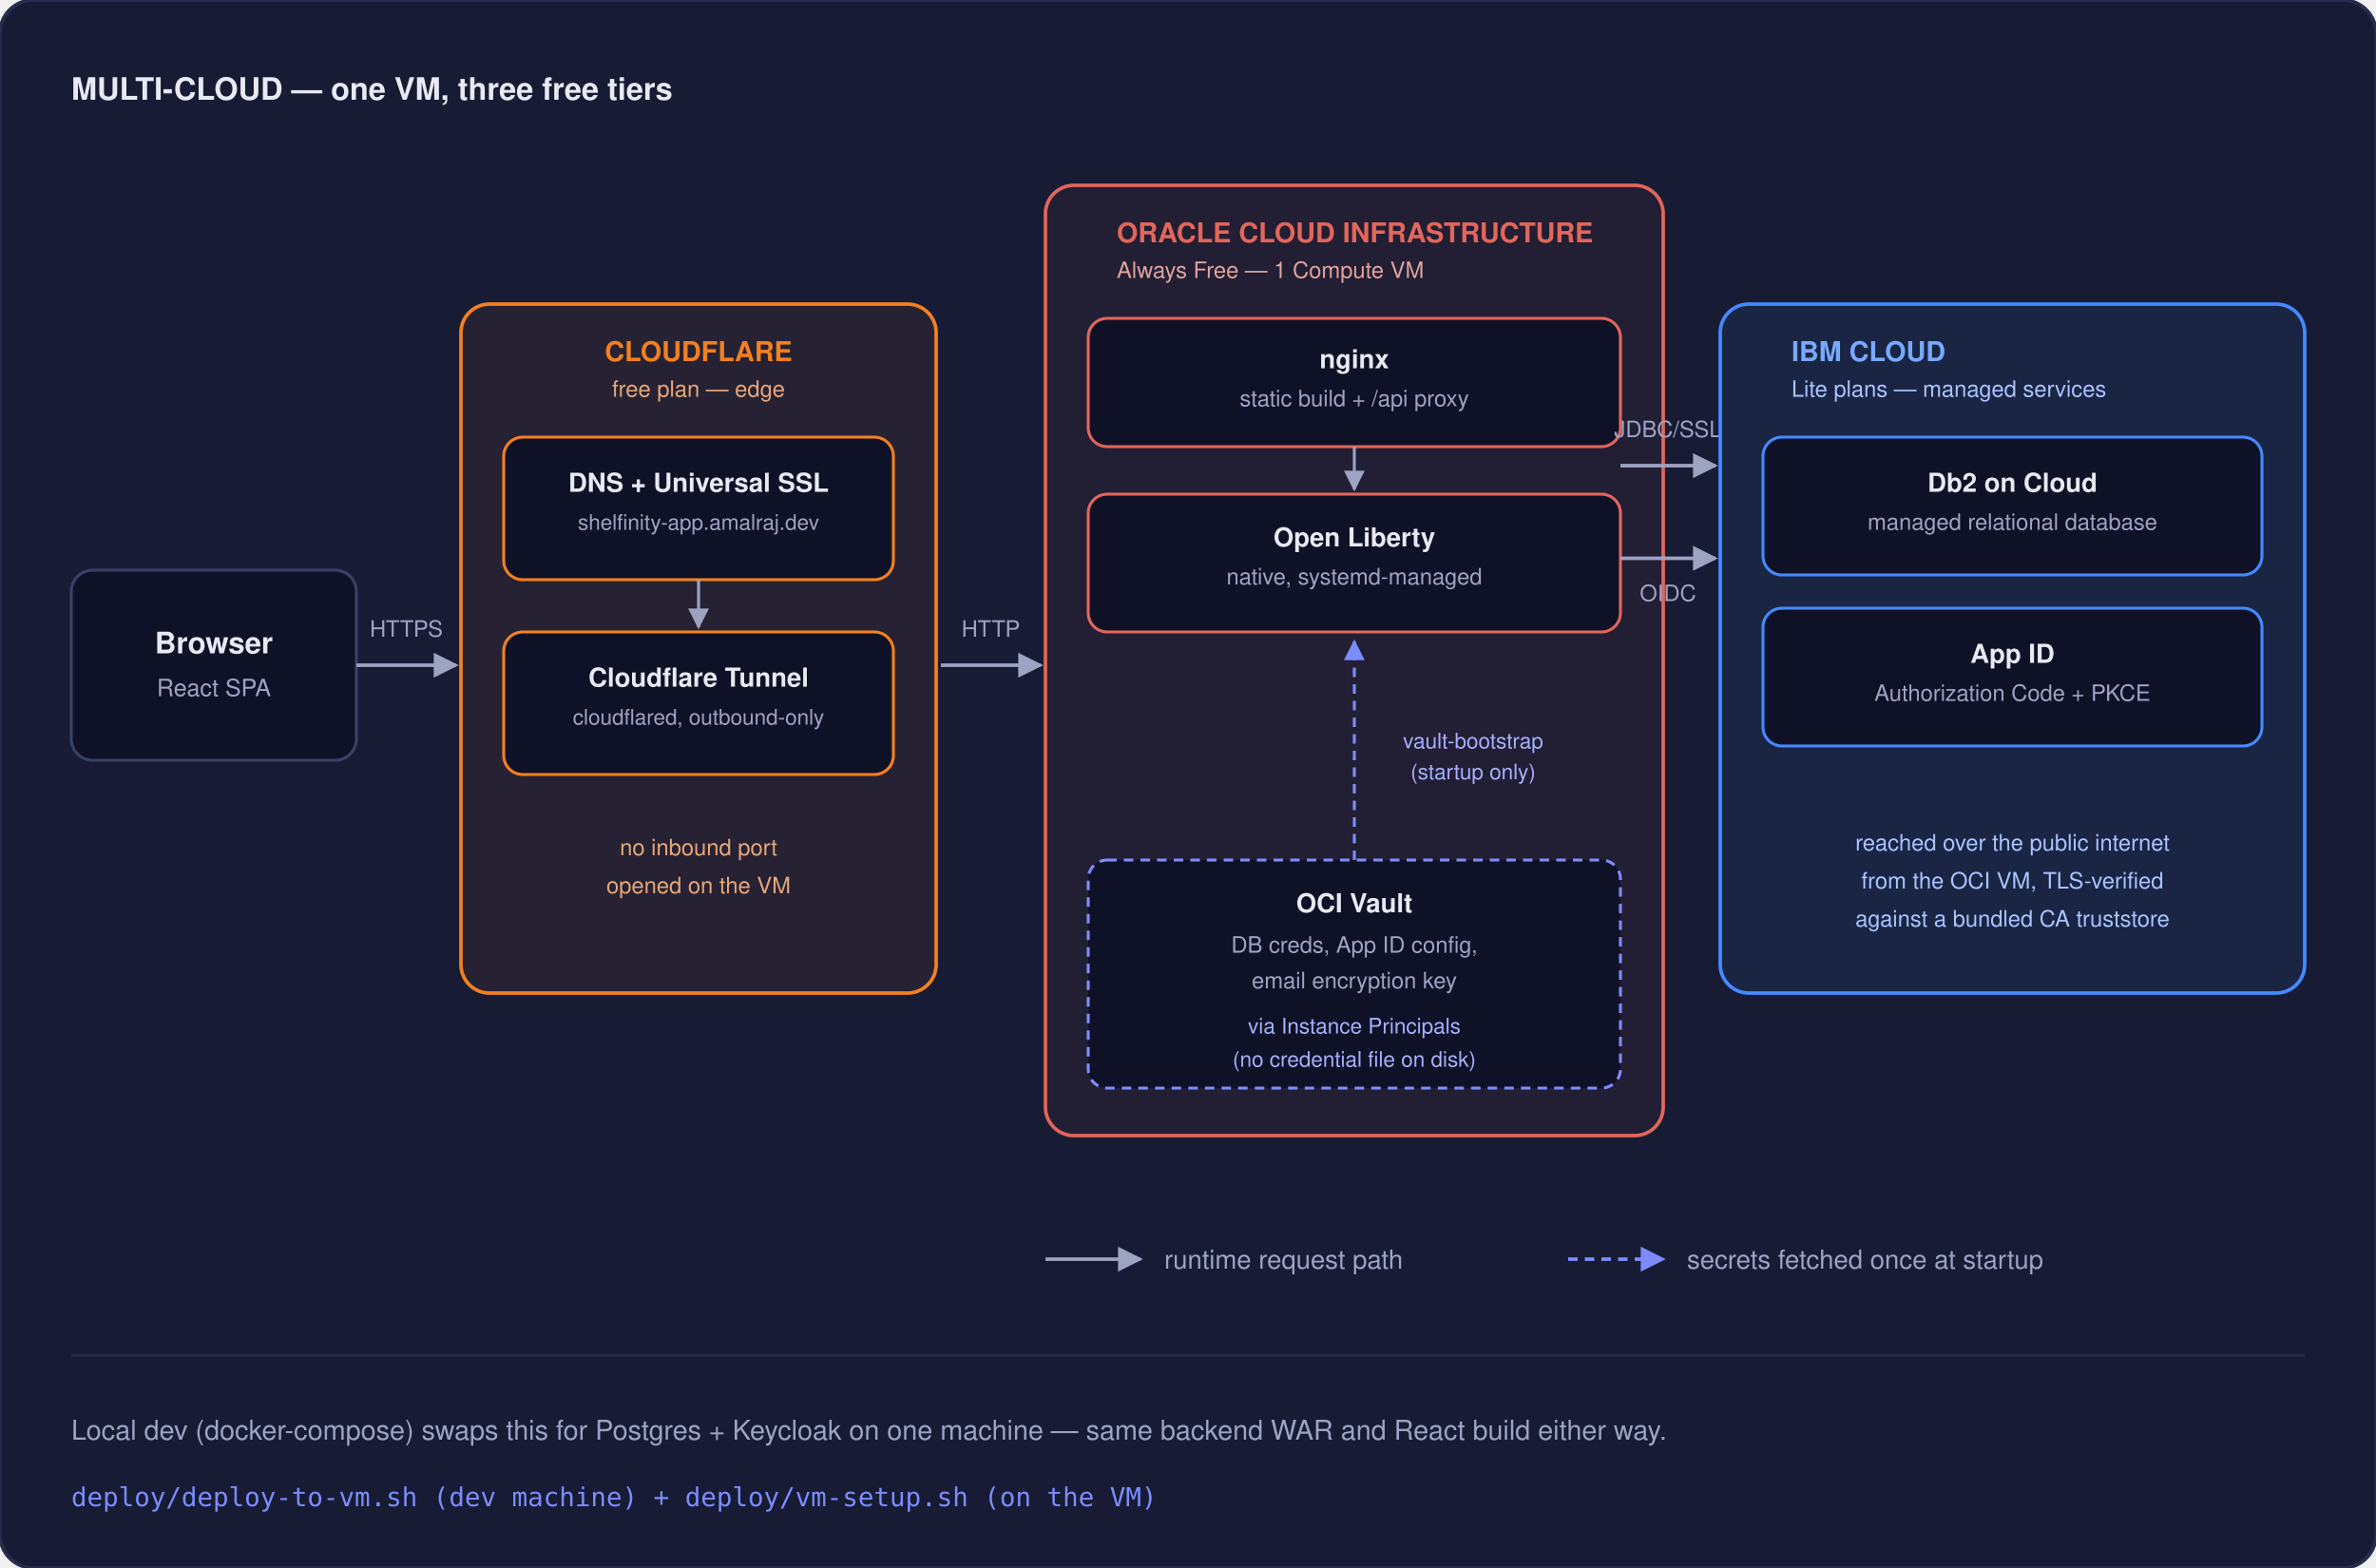
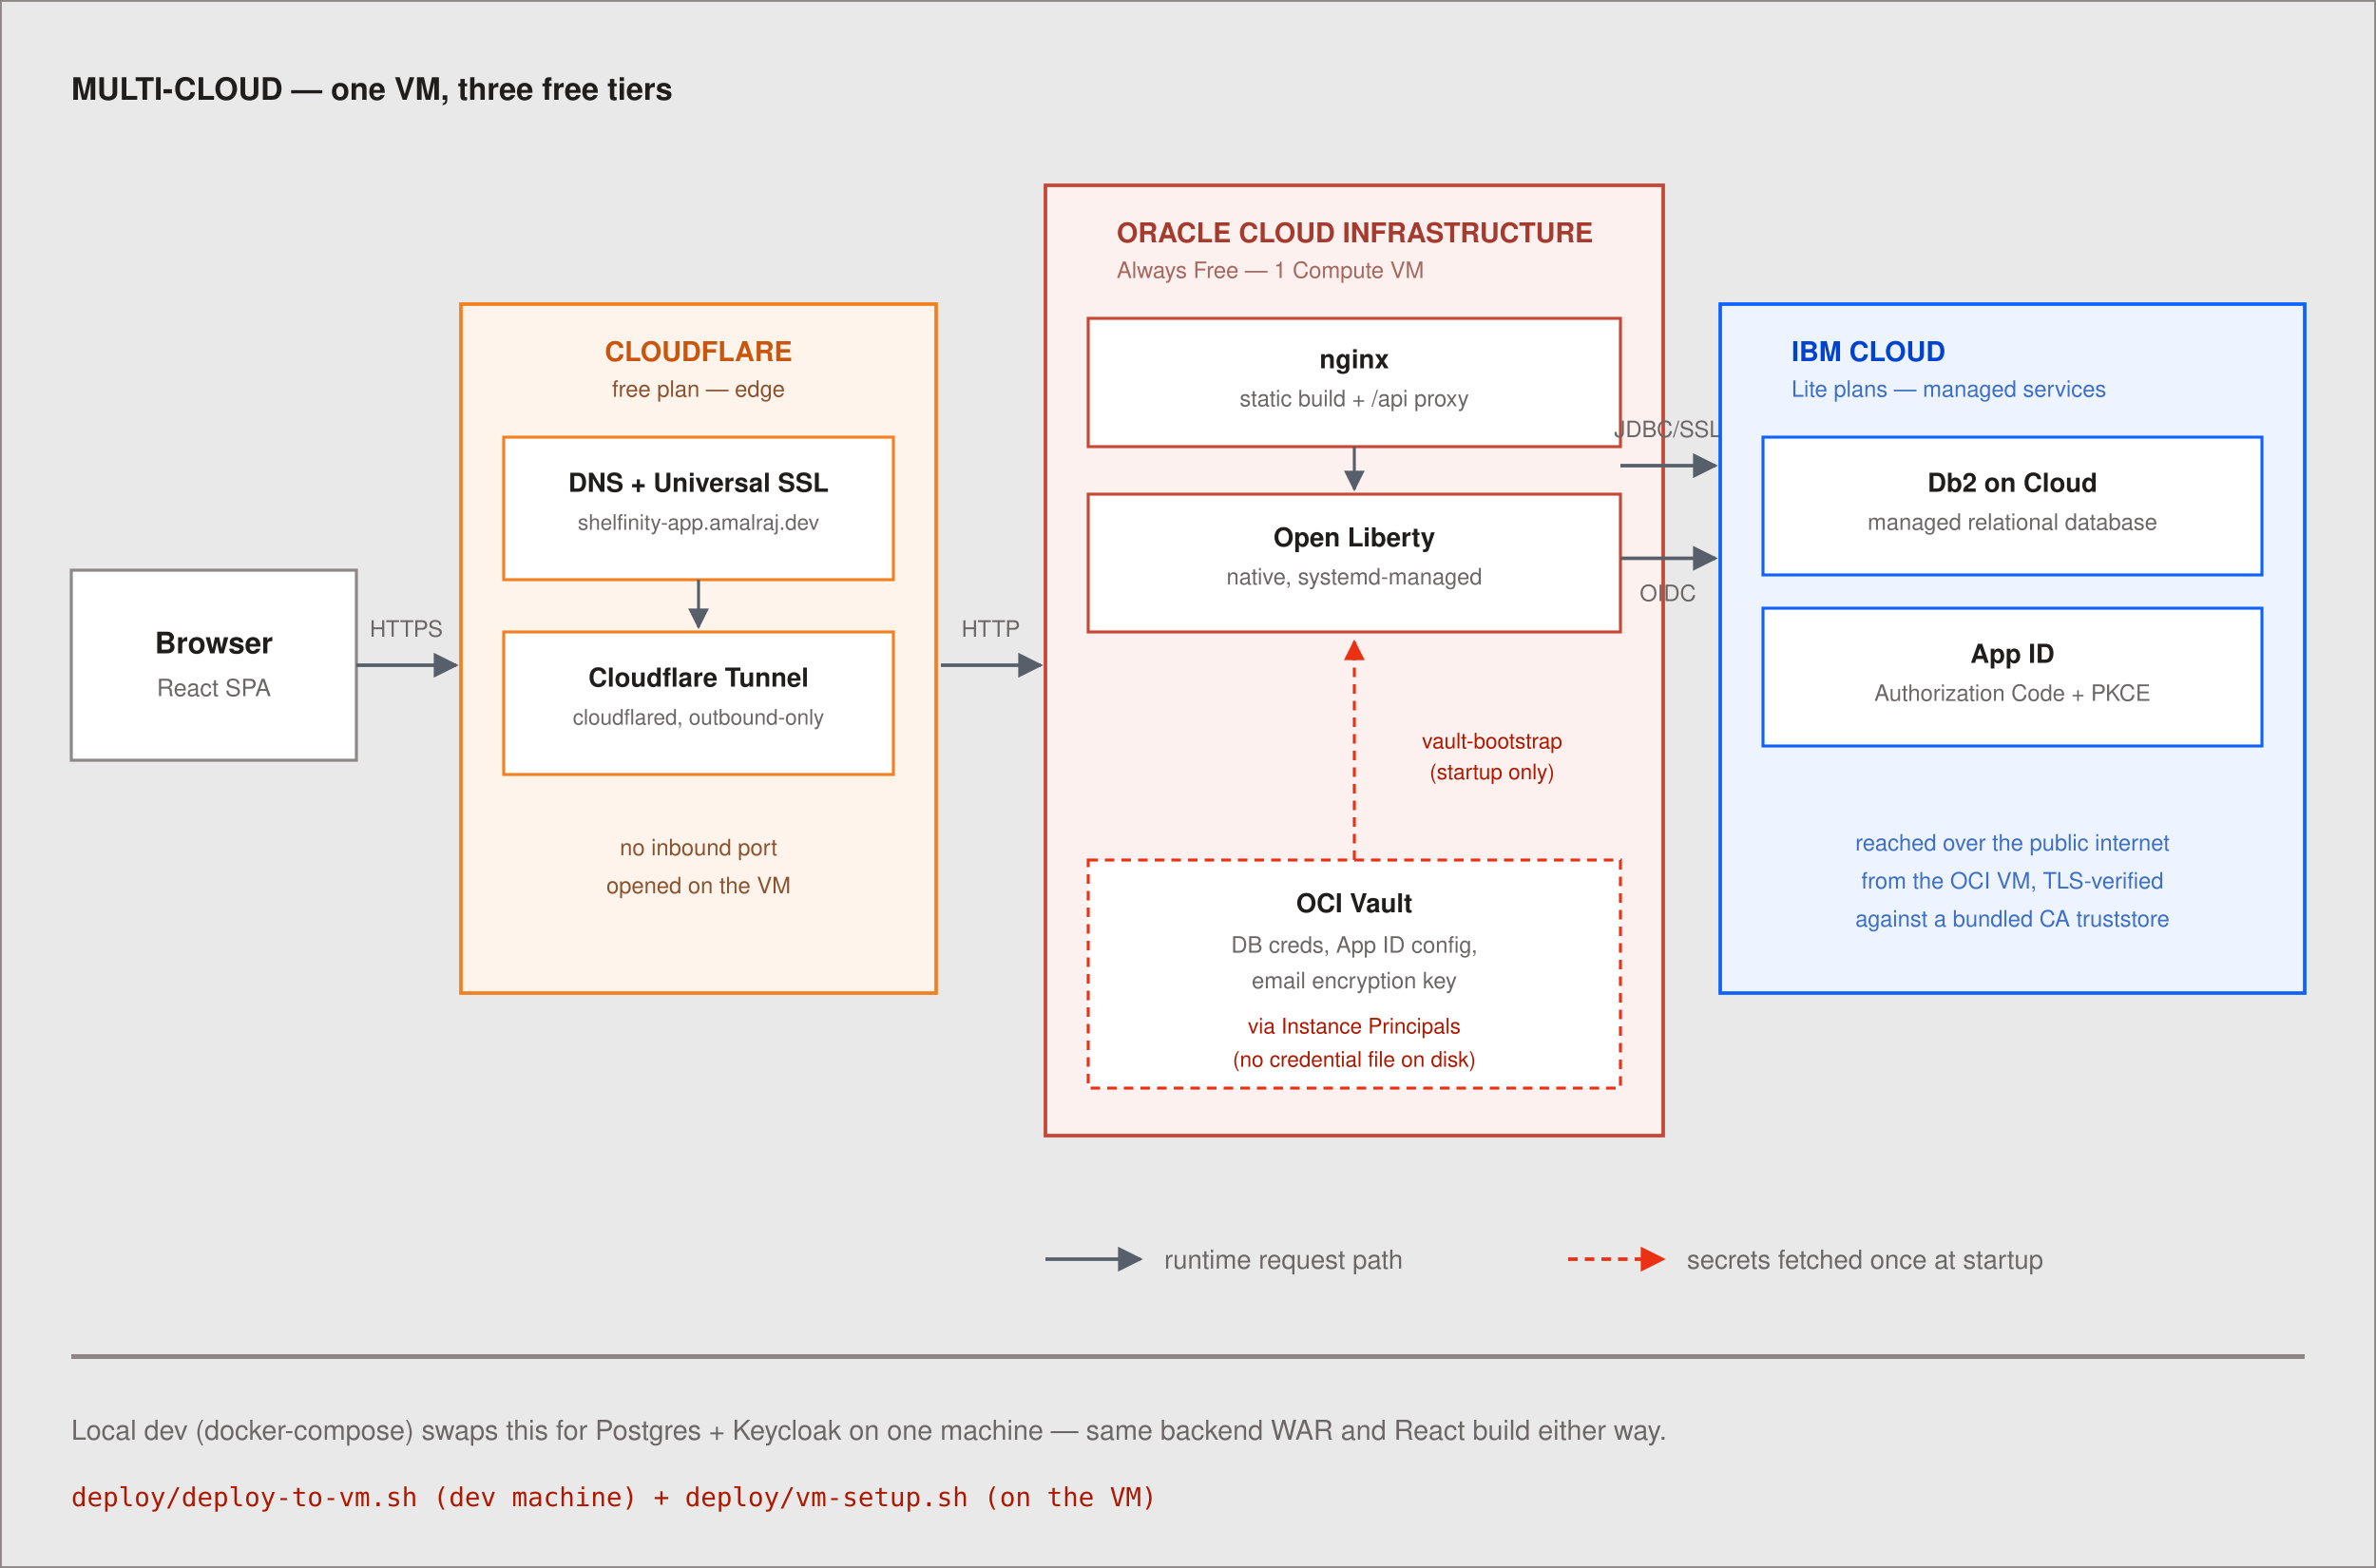
- <svg xmlns="http://www.w3.org/2000/svg" viewBox="0 0 1000 660" font-family="-apple-system, 'Segoe UI', Helvetica, Arial, sans-serif">
+ <svg xmlns="http://www.w3.org/2000/svg" viewBox="0 0 1000 660" font-family="Archivo, -apple-system, 'Segoe UI', Helvetica, Arial, sans-serif">
  <defs>
    <marker id="arrowM" viewBox="0 0 10 10" refX="9" refY="5" markerWidth="7" markerHeight="7" orient="auto-start-reverse">
-       <path d="M0,0 L10,5 L0,10 z" fill="#9ea3c4" />
+       <path d="M0,0 L10,5 L0,10 z" fill="#57606a" />
    </marker>
    <marker id="arrowMv" viewBox="0 0 10 10" refX="9" refY="5" markerWidth="7" markerHeight="7" orient="auto-start-reverse">
-       <path d="M0,0 L10,5 L0,10 z" fill="#7c8cff" />
+       <path d="M0,0 L10,5 L0,10 z" fill="#ec3013" />
    </marker>
  </defs>
-   <rect x="0" y="0" width="1000" height="660" rx="14" fill="#171c34" stroke="#262c4d" stroke-width="1.5" />
-   <text x="30" y="42" font-size="13" font-weight="700" fill="#e8e9f3">MULTI-CLOUD — one VM, three free tiers</text>
-   <rect x="30" y="240" width="120" height="80" rx="9" fill="#0f1226" stroke="#3a4166" stroke-width="1.25" />
-   <text x="90" y="275" text-anchor="middle" font-size="12.5" font-weight="600" fill="#e8e9f3">Browser</text>
-   <text x="90" y="293" text-anchor="middle" font-size="10" fill="#9ea3c4">React SPA</text>
-   <line x1="150" y1="280" x2="192" y2="280" stroke="#9ea3c4" stroke-width="1.5" marker-end="url(#arrowM)" />
-   <text x="171" y="268" text-anchor="middle" font-size="9.5" fill="#9ea3c4">HTTPS</text>
-   <rect x="194" y="128" width="200" height="290" rx="12" fill="rgba(243,128,32,0.07)" stroke="#f38020" stroke-width="1.5" />
-   <text x="294" y="152" text-anchor="middle" font-size="11.5" font-weight="700" fill="#f38020">CLOUDFLARE</text>
-   <text x="294" y="167" text-anchor="middle" font-size="9.5" fill="#e8a679">free plan — edge</text>
-   <rect x="212" y="184" width="164" height="60" rx="8" fill="#0f1226" stroke="#f38020" stroke-width="1.25" />
-   <text x="294" y="207" text-anchor="middle" font-size="11" font-weight="600" fill="#e8e9f3">DNS + Universal SSL</text>
-   <text x="294" y="223" text-anchor="middle" font-size="9" fill="#9ea3c4">shelfinity-app.amalraj.dev</text>
-   <line x1="294" y1="244" x2="294" y2="264" stroke="#9ea3c4" stroke-width="1.25" marker-end="url(#arrowM)" />
-   <rect x="212" y="266" width="164" height="60" rx="8" fill="#0f1226" stroke="#f38020" stroke-width="1.25" />
-   <text x="294" y="289" text-anchor="middle" font-size="11" font-weight="600" fill="#e8e9f3">Cloudflare Tunnel</text>
-   <text x="294" y="305" text-anchor="middle" font-size="9" fill="#9ea3c4">cloudflared, outbound-only</text>
-   <text x="294" y="360" text-anchor="middle" font-size="9.5" fill="#e8a679">no inbound port</text>
-   <text x="294" y="376" text-anchor="middle" font-size="9.5" fill="#e8a679">opened on the VM</text>
-   <line x1="396" y1="280" x2="438" y2="280" stroke="#9ea3c4" stroke-width="1.5" marker-end="url(#arrowM)" />
-   <text x="417" y="268" text-anchor="middle" font-size="9.5" fill="#9ea3c4">HTTP</text>
-   <rect x="440" y="78" width="260" height="400" rx="12" fill="rgba(199,70,52,0.07)" stroke="#e2665a" stroke-width="1.5" />
-   <text x="470" y="102" font-size="11.5" font-weight="700" fill="#e2665a">ORACLE CLOUD INFRASTRUCTURE</text>
-   <text x="470" y="117" font-size="9.5" fill="#e0a39c">Always Free — 1 Compute VM</text>
-   <rect x="458" y="134" width="224" height="54" rx="8" fill="#0f1226" stroke="#e2665a" stroke-width="1.25" />
-   <text x="570" y="155" text-anchor="middle" font-size="11" font-weight="600" fill="#e8e9f3">nginx</text>
-   <text x="570" y="171" text-anchor="middle" font-size="9.5" fill="#9ea3c4">static build + /api proxy</text>
-   <line x1="570" y1="188" x2="570" y2="206" stroke="#9ea3c4" stroke-width="1.25" marker-end="url(#arrowM)" />
-   <rect x="458" y="208" width="224" height="58" rx="8" fill="#0f1226" stroke="#e2665a" stroke-width="1.25" />
-   <text x="570" y="230" text-anchor="middle" font-size="11" font-weight="600" fill="#e8e9f3">Open Liberty</text>
-   <text x="570" y="246" text-anchor="middle" font-size="9.5" fill="#9ea3c4">native, systemd-managed</text>
-   <rect x="458" y="362" width="224" height="96" rx="8" fill="#0f1226" stroke="#7c8cff" stroke-width="1.25" stroke-dasharray="4 3" />
-   <text x="570" y="384" text-anchor="middle" font-size="11" font-weight="600" fill="#e8e9f3">OCI Vault</text>
-   <text x="570" y="401" text-anchor="middle" font-size="9.5" fill="#9ea3c4">DB creds, App ID config,</text>
-   <text x="570" y="416" text-anchor="middle" font-size="9.5" fill="#9ea3c4">email encryption key</text>
-   <text x="570" y="435" text-anchor="middle" font-size="9" fill="#a5b0ff">via Instance Principals</text>
-   <text x="570" y="449" text-anchor="middle" font-size="9" fill="#a5b0ff">(no credential file on disk)</text>
-   <line x1="570" y1="362" x2="570" y2="270" stroke="#7c8cff" stroke-width="1.25" stroke-dasharray="4 3" marker-end="url(#arrowMv)" />
-   <text x="620" y="315" text-anchor="middle" font-size="9" fill="#a5b0ff">vault-bootstrap</text>
-   <text x="620" y="328" text-anchor="middle" font-size="9" fill="#a5b0ff">(startup only)</text>
-   <line x1="682" y1="196" x2="722" y2="196" stroke="#9ea3c4" stroke-width="1.5" marker-end="url(#arrowM)" />
-   <text x="702" y="184" text-anchor="middle" font-size="9.5" fill="#9ea3c4">JDBC/SSL</text>
-   <line x1="682" y1="235" x2="722" y2="235" stroke="#9ea3c4" stroke-width="1.5" marker-end="url(#arrowM)" />
-   <text x="702" y="253" text-anchor="middle" font-size="9.5" fill="#9ea3c4">OIDC</text>
-   <rect x="724" y="128" width="246" height="290" rx="12" fill="rgba(69,137,255,0.08)" stroke="#4589ff" stroke-width="1.5" />
-   <text x="754" y="152" font-size="11.5" font-weight="700" fill="#78a9ff">IBM CLOUD</text>
-   <text x="754" y="167" font-size="9.5" fill="#a9c4ff">Lite plans — managed services</text>
-   <rect x="742" y="184" width="210" height="58" rx="8" fill="#0f1226" stroke="#4589ff" stroke-width="1.25" />
-   <text x="847" y="207" text-anchor="middle" font-size="11" font-weight="600" fill="#e8e9f3">Db2 on Cloud</text>
-   <text x="847" y="223" text-anchor="middle" font-size="9.5" fill="#9ea3c4">managed relational database</text>
-   <rect x="742" y="256" width="210" height="58" rx="8" fill="#0f1226" stroke="#4589ff" stroke-width="1.25" />
-   <text x="847" y="279" text-anchor="middle" font-size="11" font-weight="600" fill="#e8e9f3">App ID</text>
-   <text x="847" y="295" text-anchor="middle" font-size="9.5" fill="#9ea3c4">Authorization Code + PKCE</text>
-   <text x="847" y="358" text-anchor="middle" font-size="9.5" fill="#a9c4ff">reached over the public internet</text>
-   <text x="847" y="374" text-anchor="middle" font-size="9.5" fill="#a9c4ff">from the OCI VM, TLS-verified</text>
-   <text x="847" y="390" text-anchor="middle" font-size="9.5" fill="#a9c4ff">against a bundled CA truststore</text>
-   <line x1="440" y1="530" x2="480" y2="530" stroke="#9ea3c4" stroke-width="1.5" marker-end="url(#arrowM)" />
-   <text x="490" y="534" font-size="11" fill="#9ea3c4">runtime request path</text>
-   <line x1="660" y1="530" x2="700" y2="530" stroke="#7c8cff" stroke-width="1.5" stroke-dasharray="4 3" marker-end="url(#arrowMv)" />
-   <text x="710" y="534" font-size="11" fill="#9ea3c4">secrets fetched once at startup</text>
-   <rect x="30" y="570" width="940" height="1" fill="#262c4d" />
-   <text x="30" y="606" font-size="11.5" fill="#9ea3c4">Local dev (docker-compose) swaps this for Postgres + Keycloak on one machine — same backend WAR and React build either way.</text>
-   <text x="30" y="634" font-size="11" fill="#7c8cff" font-family="monospace">deploy/deploy-to-vm.sh  (dev machine)   +   deploy/vm-setup.sh  (on the VM)</text>
+   <rect x="0" y="0" width="1000" height="660" fill="#eae9e9" stroke="#8c8686" stroke-width="1.5" />
+   <text x="30" y="42" font-size="13" font-weight="800" fill="#201e1d">MULTI-CLOUD — one VM, three free tiers</text>
+   <rect x="30" y="240" width="120" height="80" fill="#ffffff" stroke="#8c8686" stroke-width="1.25" />
+   <text x="90" y="275" text-anchor="middle" font-size="12.5" font-weight="700" fill="#201e1d">Browser</text>
+   <text x="90" y="293" text-anchor="middle" font-size="10" fill="#6b6767">React SPA</text>
+   <line x1="150" y1="280" x2="192" y2="280" stroke="#57606a" stroke-width="1.5" marker-end="url(#arrowM)" />
+   <text x="171" y="268" text-anchor="middle" font-size="9.5" fill="#6b6767">HTTPS</text>
+   <rect x="194" y="128" width="200" height="290" fill="#fff4ec" stroke="#f38020" stroke-width="1.5" />
+   <text x="294" y="152" text-anchor="middle" font-size="11.5" font-weight="700" fill="#c8560e">CLOUDFLARE</text>
+   <text x="294" y="167" text-anchor="middle" font-size="9.5" fill="#8a5330">free plan — edge</text>
+   <rect x="212" y="184" width="164" height="60" fill="#ffffff" stroke="#f38020" stroke-width="1.25" />
+   <text x="294" y="207" text-anchor="middle" font-size="11" font-weight="700" fill="#201e1d">DNS + Universal SSL</text>
+   <text x="294" y="223" text-anchor="middle" font-size="9" fill="#6b6767">shelfinity-app.amalraj.dev</text>
+   <line x1="294" y1="244" x2="294" y2="264" stroke="#57606a" stroke-width="1.25" marker-end="url(#arrowM)" />
+   <rect x="212" y="266" width="164" height="60" fill="#ffffff" stroke="#f38020" stroke-width="1.25" />
+   <text x="294" y="289" text-anchor="middle" font-size="11" font-weight="700" fill="#201e1d">Cloudflare Tunnel</text>
+   <text x="294" y="305" text-anchor="middle" font-size="9" fill="#6b6767">cloudflared, outbound-only</text>
+   <text x="294" y="360" text-anchor="middle" font-size="9.5" fill="#8a5330">no inbound port</text>
+   <text x="294" y="376" text-anchor="middle" font-size="9.5" fill="#8a5330">opened on the VM</text>
+   <line x1="396" y1="280" x2="438" y2="280" stroke="#57606a" stroke-width="1.5" marker-end="url(#arrowM)" />
+   <text x="417" y="268" text-anchor="middle" font-size="9.5" fill="#6b6767">HTTP</text>
+   <rect x="440" y="78" width="260" height="400" fill="#fdf1f0" stroke="#c74634" stroke-width="1.5" />
+   <text x="470" y="102" font-size="11.5" font-weight="700" fill="#a53a2e">ORACLE CLOUD INFRASTRUCTURE</text>
+   <text x="470" y="117" font-size="9.5" fill="#a5675e">Always Free — 1 Compute VM</text>
+   <rect x="458" y="134" width="224" height="54" fill="#ffffff" stroke="#c74634" stroke-width="1.25" />
+   <text x="570" y="155" text-anchor="middle" font-size="11" font-weight="700" fill="#201e1d">nginx</text>
+   <text x="570" y="171" text-anchor="middle" font-size="9.5" fill="#6b6767">static build + /api proxy</text>
+   <line x1="570" y1="188" x2="570" y2="206" stroke="#57606a" stroke-width="1.25" marker-end="url(#arrowM)" />
+   <rect x="458" y="208" width="224" height="58" fill="#ffffff" stroke="#c74634" stroke-width="1.25" />
+   <text x="570" y="230" text-anchor="middle" font-size="11" font-weight="700" fill="#201e1d">Open Liberty</text>
+   <text x="570" y="246" text-anchor="middle" font-size="9.5" fill="#6b6767">native, systemd-managed</text>
+   <rect x="458" y="362" width="224" height="96" fill="#ffffff" stroke="#ec3013" stroke-width="1.25" stroke-dasharray="4 3" />
+   <text x="570" y="384" text-anchor="middle" font-size="11" font-weight="700" fill="#201e1d">OCI Vault</text>
+   <text x="570" y="401" text-anchor="middle" font-size="9.5" fill="#6b6767">DB creds, App ID config,</text>
+   <text x="570" y="416" text-anchor="middle" font-size="9.5" fill="#6b6767">email encryption key</text>
+   <text x="570" y="435" text-anchor="middle" font-size="9" fill="#ae1800">via Instance Principals</text>
+   <text x="570" y="449" text-anchor="middle" font-size="9" fill="#ae1800">(no credential file on disk)</text>
+   <line x1="570" y1="362" x2="570" y2="270" stroke="#ec3013" stroke-width="1.25" stroke-dasharray="4 3" marker-end="url(#arrowMv)" />
+   <text x="628" y="315" text-anchor="middle" font-size="9" fill="#ae1800">vault-bootstrap</text>
+   <text x="628" y="328" text-anchor="middle" font-size="9" fill="#ae1800">(startup only)</text>
+   <line x1="682" y1="196" x2="722" y2="196" stroke="#57606a" stroke-width="1.5" marker-end="url(#arrowM)" />
+   <text x="702" y="184" text-anchor="middle" font-size="9.5" fill="#6b6767">JDBC/SSL</text>
+   <line x1="682" y1="235" x2="722" y2="235" stroke="#57606a" stroke-width="1.5" marker-end="url(#arrowM)" />
+   <text x="702" y="253" text-anchor="middle" font-size="9.5" fill="#6b6767">OIDC</text>
+   <rect x="724" y="128" width="246" height="290" fill="#edf3ff" stroke="#0f62fe" stroke-width="1.5" />
+   <text x="754" y="152" font-size="11.5" font-weight="700" fill="#0043ce">IBM CLOUD</text>
+   <text x="754" y="167" font-size="9.5" fill="#3d6fc4">Lite plans — managed services</text>
+   <rect x="742" y="184" width="210" height="58" fill="#ffffff" stroke="#0f62fe" stroke-width="1.25" />
+   <text x="847" y="207" text-anchor="middle" font-size="11" font-weight="700" fill="#201e1d">Db2 on Cloud</text>
+   <text x="847" y="223" text-anchor="middle" font-size="9.5" fill="#6b6767">managed relational database</text>
+   <rect x="742" y="256" width="210" height="58" fill="#ffffff" stroke="#0f62fe" stroke-width="1.25" />
+   <text x="847" y="279" text-anchor="middle" font-size="11" font-weight="700" fill="#201e1d">App ID</text>
+   <text x="847" y="295" text-anchor="middle" font-size="9.5" fill="#6b6767">Authorization Code + PKCE</text>
+   <text x="847" y="358" text-anchor="middle" font-size="9.5" fill="#3d6fc4">reached over the public internet</text>
+   <text x="847" y="374" text-anchor="middle" font-size="9.5" fill="#3d6fc4">from the OCI VM, TLS-verified</text>
+   <text x="847" y="390" text-anchor="middle" font-size="9.5" fill="#3d6fc4">against a bundled CA truststore</text>
+   <line x1="440" y1="530" x2="480" y2="530" stroke="#57606a" stroke-width="1.5" marker-end="url(#arrowM)" />
+   <text x="490" y="534" font-size="11" fill="#6b6767">runtime request path</text>
+   <line x1="660" y1="530" x2="700" y2="530" stroke="#ec3013" stroke-width="1.5" stroke-dasharray="4 3" marker-end="url(#arrowMv)" />
+   <text x="710" y="534" font-size="11" fill="#6b6767">secrets fetched once at startup</text>
+   <rect x="30" y="570" width="940" height="2" fill="#8c8686" />
+   <text x="30" y="606" font-size="11.5" fill="#6b6767">Local dev (docker-compose) swaps this for Postgres + Keycloak on one machine — same backend WAR and React build either way.</text>
+   <text x="30" y="634" font-size="11" fill="#ae1800" font-family="monospace">deploy/deploy-to-vm.sh  (dev machine)   +   deploy/vm-setup.sh  (on the VM)</text>
</svg>
